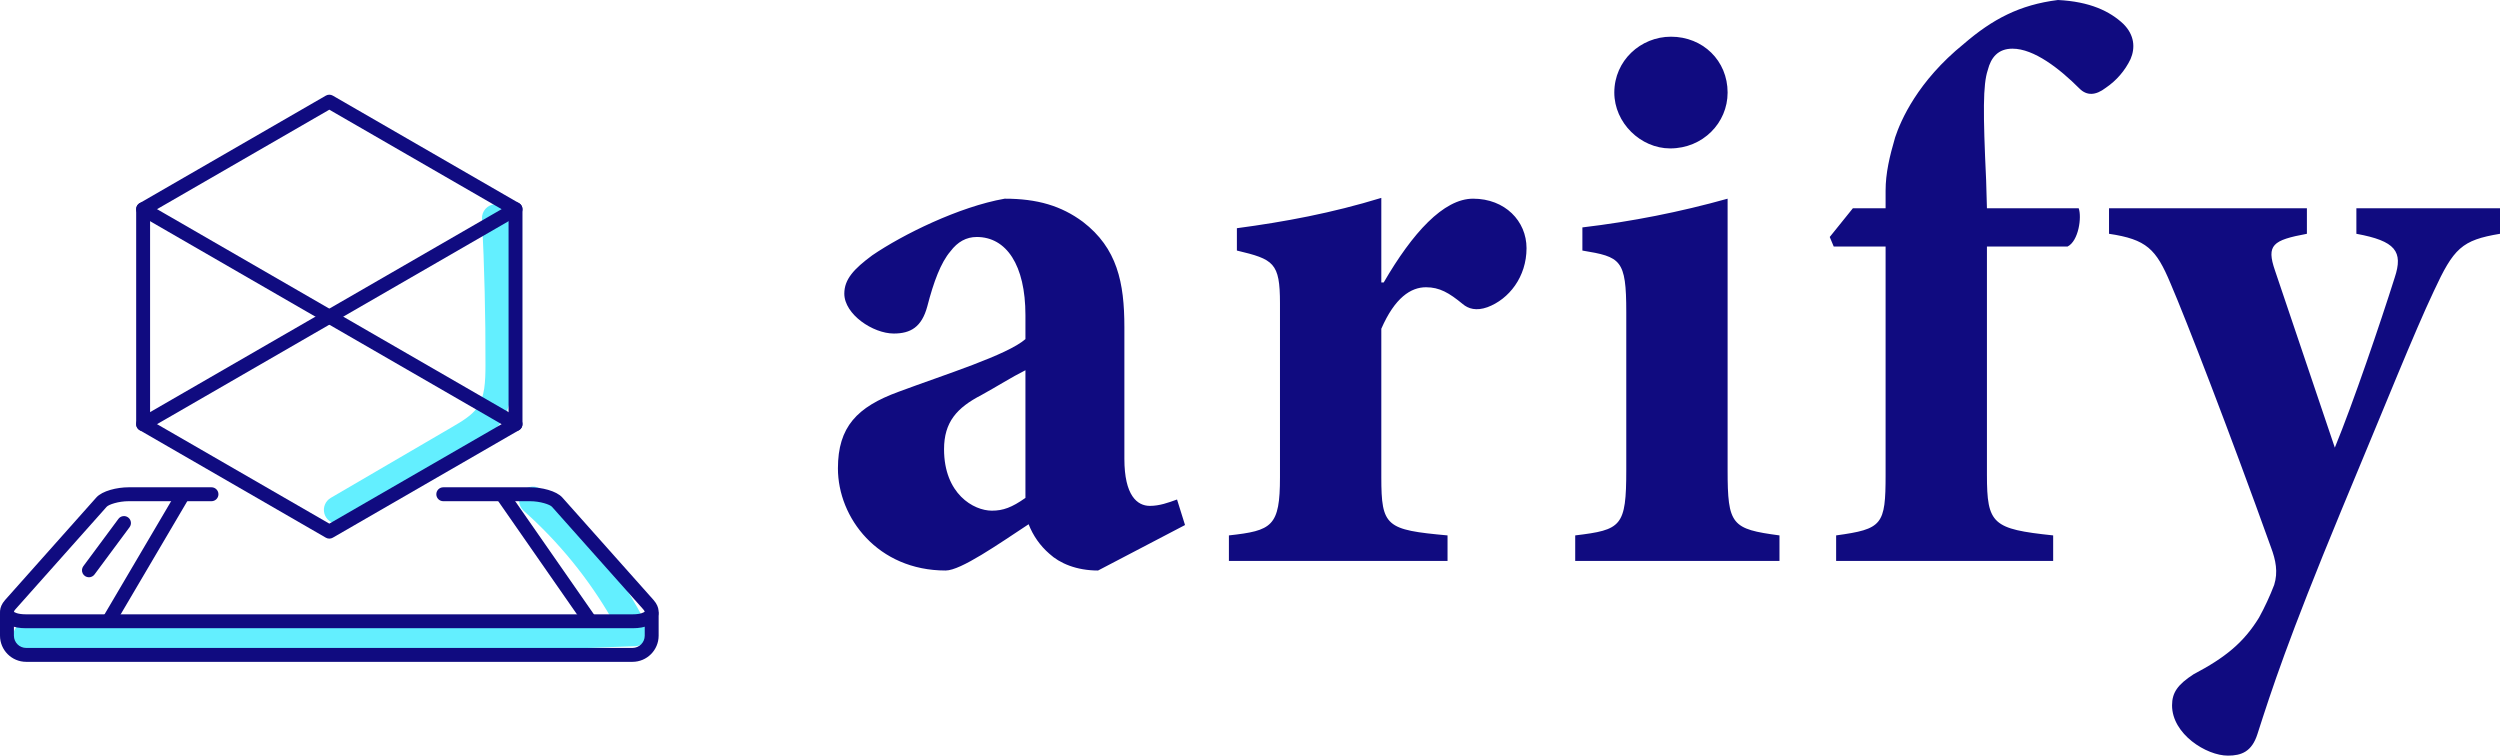
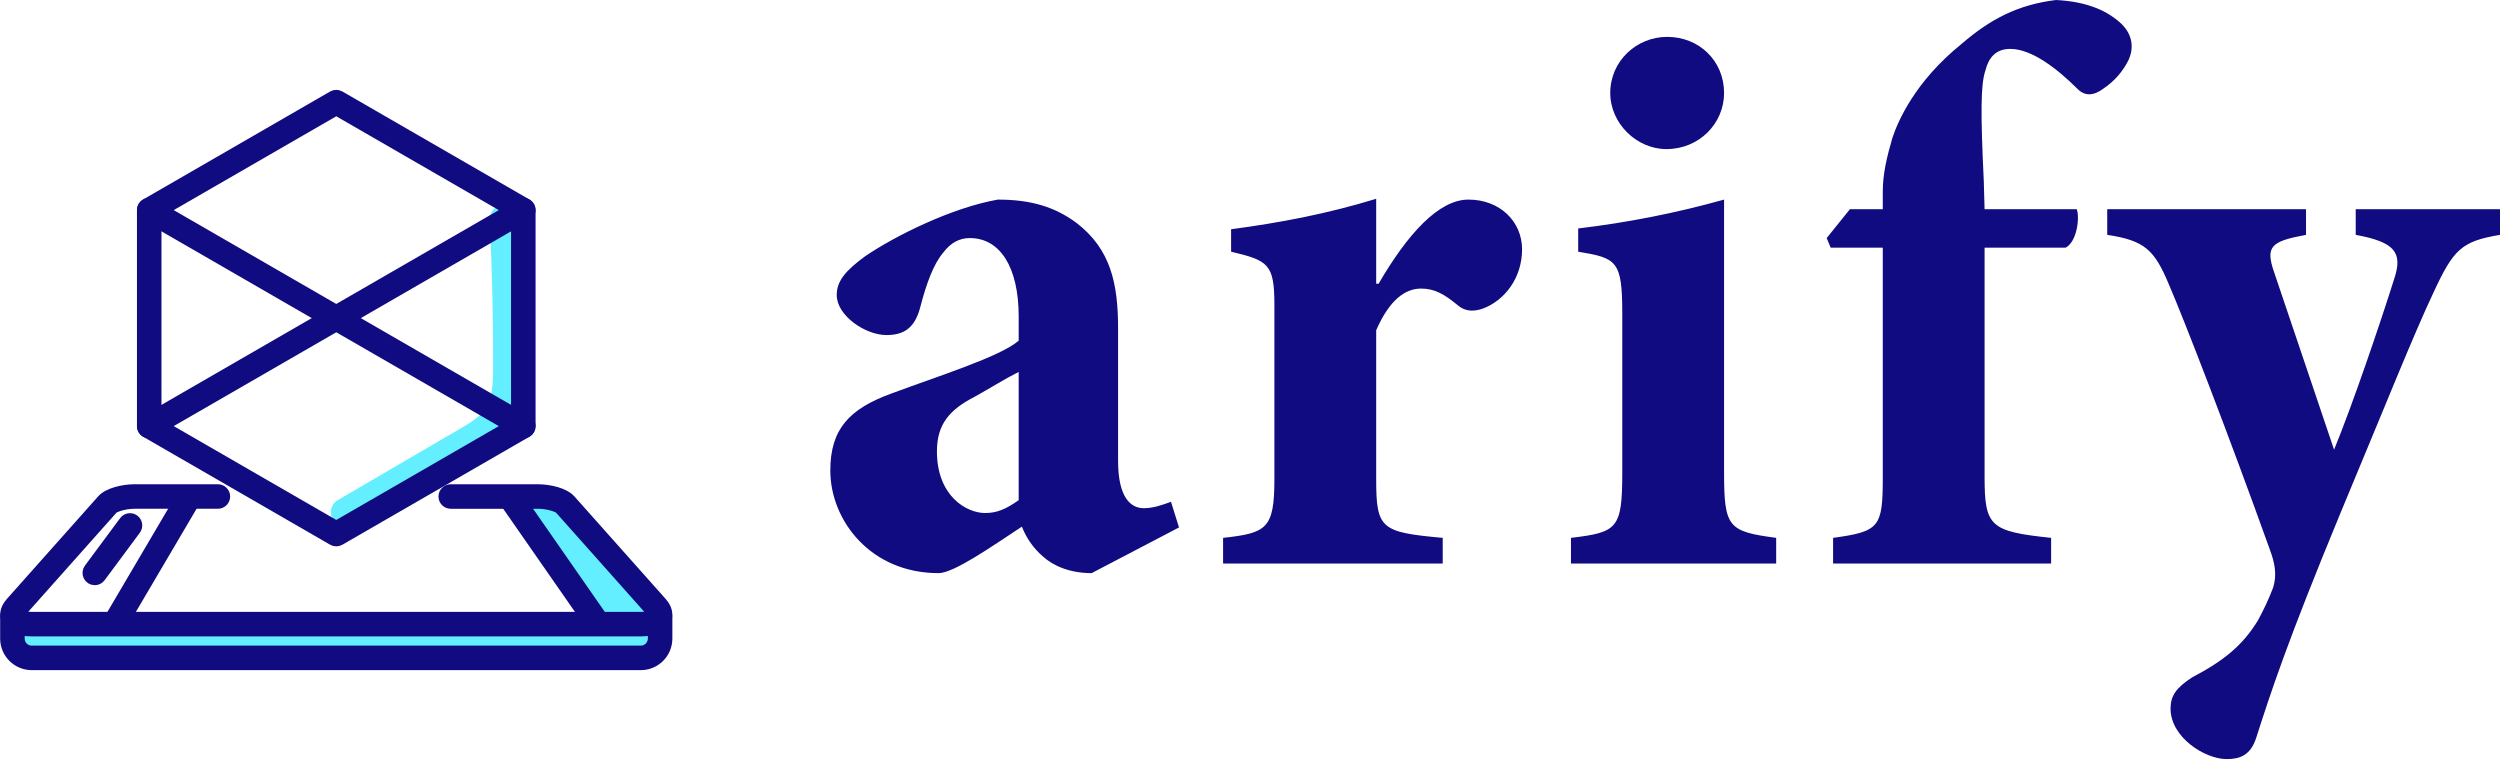
- <svg xmlns="http://www.w3.org/2000/svg" width="1190.59" height="359.86" viewBox="0 0 1190.59 359.86">
-   <g id="Group_3" data-name="Group 3" transform="translate(-331.35 -321.86)">
-     <path id="Path_1" data-name="Path 1" d="M197.262,860.426q-59.508,0-118.716-1.707a6.624,6.624,0,1,1,.384-13.242c92.362,2.674,185.942,2.2,278.338-1.4a207.624,207.624,0,0,0-42.028-51.608,6.623,6.623,0,1,1,8.806-9.9,220.946,220.946,0,0,1,50.019,64.678,6.624,6.624,0,0,1-5.621,9.633C311.681,859.244,254.43,860.426,197.262,860.426Z" transform="translate(265.541 -227.306)" fill="#63efff" />
-     <path id="Path_2" data-name="Path 2" d="M597.551,461.453a6.623,6.623,0,0,1-3.344-12.343l57.742-33.7c4.631-2.7,9.42-5.5,12.126-9.424,3.482-5.049,3.782-12.106,3.8-20.135.06-23.085-.5-46.515-1.66-69.641a6.623,6.623,0,0,1,13.23-.664c1.173,23.357,1.738,47.024,1.678,70.34-.026,9.9-.515,19.454-6.145,27.622-4.381,6.356-11.02,10.231-16.354,13.344l-57.744,33.7A6.587,6.587,0,0,1,597.551,461.453Z" transform="translate(-105.326 109.847)" fill="#63efff" />
-     <g id="Group_2" data-name="Group 2" transform="translate(331.35 553.93)">
+ <svg xmlns="http://www.w3.org/2000/svg" width="1185.165" height="359.86" viewBox="0 0 1185.165 359.86">
+   <g id="Group_6" data-name="Group 6" transform="translate(-336.775 -321.86)">
+     <path id="Path_1" data-name="Path 1" d="M197.262,860.426q-59.508,0-118.716-1.707a6.624,6.624,0,1,1,.384-13.242c92.362,2.674,185.942,2.2,278.338-1.4a207.624,207.624,0,0,0-42.028-51.608c-2.734-2.432-2.432.115,0-2.619s4.221-5.492,6.951-3.062c20.616,18.344,39.3,35.888,51.874,60.463a6.624,6.624,0,0,1-5.621,9.633C311.681,859.244,254.43,860.426,197.262,860.426Z" transform="translate(273.541 -227.306)" fill="#63efff" stroke="#63efff" stroke-width="10" />
+     <path id="Path_2" data-name="Path 2" d="M597.551,461.453a6.623,6.623,0,0,1-3.344-12.343l57.742-33.7c4.631-2.7,9.42-5.5,12.126-9.424,3.482-5.049,3.782-12.106,3.8-20.135.06-23.085-.5-46.515-1.66-69.641a6.623,6.623,0,0,1,13.23-.664c1.173,23.357,1.738,47.024,1.678,70.34-.026,9.9-.515,19.454-6.145,27.622-4.381,6.356-11.02,10.231-16.354,13.344l-57.744,33.7A6.587,6.587,0,0,1,597.551,461.453Z" transform="translate(-97.326 109.847)" fill="#63efff" />
+     <g id="Group_2" data-name="Group 2" transform="translate(339.35 553.93)">
      <g id="Group_1" data-name="Group 1" transform="translate(0.013 0)">
-         <path id="Path_3" data-name="Path 3" d="M351.37,849.2h-289c-6.08,0-10.263-1.859-11.779-5.235-.548-1.222-1.462-4.472,1.893-8.241l43.408-48.771c2.848-3.2,9.907-4.873,15.409-4.873h39.45a3.312,3.312,0,1,1,0,6.624H111.3c-4.871,0-9.523,1.6-10.463,2.652l-43.408,48.77a2.678,2.678,0,0,0-.77,1.249c.14.146,1.619,1.2,5.709,1.2h289c3.982,0,5.489-1,5.724-1.313a5.61,5.61,0,0,0-.787-1.136L312.9,791.36c-.94-1.054-5.593-2.652-10.463-2.652h-41.3a3.312,3.312,0,1,1,0-6.624h41.3c5.5,0,12.561,1.673,15.409,4.873l43.408,48.771c3.355,3.769,2.441,7.018,1.893,8.241C361.633,847.345,357.45,849.2,351.37,849.2Z" transform="translate(-50.046 -782.085)" fill="#100b80" />
-         <path id="Path_4" data-name="Path 4" d="M225.165,849.322a3.312,3.312,0,0,1-2.853-4.991L257,785.4a3.312,3.312,0,0,1,5.709,3.359L228.021,847.69A3.308,3.308,0,0,1,225.165,849.322Z" transform="translate(-172.863 -783.29)" fill="#100b80" />
-         <path id="Path_5" data-name="Path 5" d="M922.081,849.32a3.308,3.308,0,0,1-2.721-1.421l-40.991-58.928a3.312,3.312,0,0,1,5.438-3.782L924.8,844.117a3.312,3.312,0,0,1-2.717,5.2Z" transform="translate(-641.746 -783.288)" fill="#100b80" />
-         <path id="Path_6" data-name="Path 6" d="M190.2,859.3a3.312,3.312,0,0,1-2.658-5.285l16.7-22.52a3.312,3.312,0,0,1,5.321,3.946l-16.7,22.52A3.31,3.31,0,0,1,190.2,859.3Z" transform="translate(-147.866 -816.45)" fill="#100b80" />
+         <path id="Path_3" data-name="Path 3" d="M351.37,849.2h-289c-6.08,0-10.263-1.859-11.779-5.235-.548-1.222-1.462-4.472,1.893-8.241l43.408-48.771c2.848-3.2,9.907-4.873,15.409-4.873h39.45a3.312,3.312,0,1,1,0,6.624H111.3c-4.871,0-9.523,1.6-10.463,2.652l-43.408,48.77a2.678,2.678,0,0,0-.77,1.249c.14.146,1.619,1.2,5.709,1.2h289c3.982,0,5.489-1,5.724-1.313a5.61,5.61,0,0,0-.787-1.136L312.9,791.36c-.94-1.054-5.593-2.652-10.463-2.652h-41.3a3.312,3.312,0,1,1,0-6.624h41.3c5.5,0,12.561,1.673,15.409,4.873l43.408,48.771c3.355,3.769,2.441,7.018,1.893,8.241C361.633,847.345,357.45,849.2,351.37,849.2Z" transform="translate(-50.046 -782.085)" fill="#100b80" stroke="#100b80" stroke-linecap="round" stroke-width="5" />
+         <path id="Path_4" data-name="Path 4" d="M225.165,849.322a3.312,3.312,0,0,1-2.853-4.991L257,785.4a3.312,3.312,0,0,1,5.709,3.359L228.021,847.69A3.308,3.308,0,0,1,225.165,849.322Z" transform="translate(-172.863 -783.29)" fill="#100b80" stroke="#100b80" stroke-linecap="round" stroke-width="5" />
+         <path id="Path_5" data-name="Path 5" d="M922.081,849.32a3.308,3.308,0,0,1-2.721-1.421l-40.991-58.928a3.312,3.312,0,0,1,5.438-3.782L924.8,844.117a3.312,3.312,0,0,1-2.717,5.2Z" transform="translate(-641.746 -783.288)" fill="#100b80" stroke="#100b80" stroke-linecap="round" stroke-width="5" />
+         <path id="Path_6" data-name="Path 6" d="M190.2,859.3a3.312,3.312,0,0,1-2.658-5.285l16.7-22.52a3.312,3.312,0,0,1,5.321,3.946l-16.7,22.52A3.31,3.31,0,0,1,190.2,859.3Z" transform="translate(-147.866 -816.45)" fill="#100b80" stroke="#100b80" stroke-linecap="round" stroke-width="5" />
      </g>
-       <path id="Path_7" data-name="Path 7" d="M351.208,1008.09H62.46A12.473,12.473,0,0,1,50,995.63V985.275a3.312,3.312,0,1,1,6.624,0V995.63a5.842,5.842,0,0,0,5.837,5.836H351.208a5.842,5.842,0,0,0,5.837-5.836V985.275a3.312,3.312,0,1,1,6.624,0V995.63A12.473,12.473,0,0,1,351.208,1008.09Z" transform="translate(-50 -924.967)" fill="#100b80" />
+       <path id="Path_7" data-name="Path 7" d="M351.208,1008.09H62.46A12.473,12.473,0,0,1,50,995.63V985.275a3.312,3.312,0,1,1,6.624,0V995.63a5.842,5.842,0,0,0,5.837,5.836H351.208a5.842,5.842,0,0,0,5.837-5.836V985.275a3.312,3.312,0,1,1,6.624,0V995.63A12.473,12.473,0,0,1,351.208,1008.09Z" transform="translate(-50 -924.967)" fill="#100b80" stroke="#100b80" stroke-linecap="round" stroke-width="5" />
    </g>
-     <path id="Path_8" data-name="Path 8" d="M369.408,337.817a3.317,3.317,0,0,1-1.656-.444l-88.673-51.2a3.31,3.31,0,0,1-1.656-2.868V180.918a3.31,3.31,0,0,1,1.656-2.867l88.673-51.2a3.315,3.315,0,0,1,3.312,0l88.673,51.2a3.31,3.31,0,0,1,1.656,2.867V283.31a3.31,3.31,0,0,1-1.656,2.867l-88.673,51.2A3.317,3.317,0,0,1,369.408,337.817ZM284.047,281.4l85.361,49.284L454.769,281.4V182.83l-85.361-49.284L284.047,182.83Z" transform="translate(118.777 240.551)" fill="#100b80" />
-     <path id="Path_9" data-name="Path 9" d="M280.737,414.96a3.312,3.312,0,0,1-1.658-6.179L456.424,306.389a3.311,3.311,0,0,1,3.312,5.735L282.39,414.516A3.289,3.289,0,0,1,280.737,414.96Z" transform="translate(118.777 112.213)" fill="#100b80" />
-     <path id="Path_10" data-name="Path 10" d="M458.078,414.96a3.289,3.289,0,0,1-1.654-.444L279.079,312.124a3.311,3.311,0,1,1,3.312-5.735L459.736,408.781a3.312,3.312,0,0,1-1.658,6.179Z" transform="translate(118.777 112.213)" fill="#100b80" />
+     <path id="Path_8" data-name="Path 8" d="M369.408,337.817a3.317,3.317,0,0,1-1.656-.444l-88.673-51.2a3.31,3.31,0,0,1-1.656-2.868V180.918a3.31,3.31,0,0,1,1.656-2.867l88.673-51.2a3.315,3.315,0,0,1,3.312,0l88.673,51.2a3.31,3.31,0,0,1,1.656,2.867V283.31a3.31,3.31,0,0,1-1.656,2.867l-88.673,51.2A3.317,3.317,0,0,1,369.408,337.817ZM284.047,281.4l85.361,49.284L454.769,281.4V182.83l-85.361-49.284L284.047,182.83Z" transform="translate(126.777 240.551)" fill="#100b80" stroke="#100b80" stroke-linecap="round" stroke-width="5" />
+     <path id="Path_9" data-name="Path 9" d="M280.737,414.96a3.312,3.312,0,0,1-1.658-6.179L456.424,306.389a3.311,3.311,0,0,1,3.312,5.735L282.39,414.516A3.289,3.289,0,0,1,280.737,414.96Z" transform="translate(126.777 112.213)" fill="#100b80" stroke="#100b80" stroke-linecap="round" stroke-width="5" />
+     <path id="Path_10" data-name="Path 10" d="M458.078,414.96a3.289,3.289,0,0,1-1.654-.444L279.079,312.124a3.311,3.311,0,1,1,3.312-5.735L459.736,408.781a3.312,3.312,0,0,1-1.658,6.179Z" transform="translate(126.777 112.213)" fill="#100b80" stroke="#100b80" stroke-linecap="round" stroke-width="5" />
    <path id="Path_11" data-name="Path 11" d="M176.7-17.1l-3.8-12.16c-4.18,1.52-8.36,3.04-12.92,3.04-6.08,0-12.16-4.94-12.16-22.42v-62.7c0-21.28-3.42-37.62-19.76-50.16-10.26-7.6-21.66-11.02-37.24-11.02-21.66,3.8-48.64,17.1-63.08,26.98-8.74,6.46-13.3,11.4-13.3,18.24,0,9.88,13.68,19,23.56,19,7.98,0,13.3-3.04,15.96-12.92C57-133,60.42-142.12,64.98-147.44q5.13-6.84,12.54-6.84c14.06,0,23.18,13.3,23.18,37.24v11.4c-8.74,7.6-38,16.72-60.42,25.08C20.52-73.34,11.4-63.84,11.4-44.08c0,23.56,19,48.64,51.3,48.64,7.22,0,25.08-12.54,39.52-22.04A35.45,35.45,0,0,0,112.1-3.42c4.94,4.56,12.92,7.98,23.18,7.98Zm-76-12.92c-6.46,4.56-10.64,6.08-15.96,6.08-8.74,0-22.8-7.98-22.8-29.26,0-12.92,6.08-19.76,17.86-25.84,7.6-4.18,14.06-8.36,20.9-11.78Zm169.48-102.6V-172.9c-23.56,7.22-45.98,11.4-68.78,14.44v10.64c17.48,4.18,20.52,5.7,20.52,25.08V-39.9c0,23.56-3.8,25.46-24.32,27.74V0H301.72V-12.16c-29.26-2.66-31.54-4.18-31.54-27.74v-70.68c6.46-14.82,14.06-19.76,21.28-19.76,6.46,0,11.02,2.66,17.48,7.98,2.66,2.28,6.46,3.42,11.78,1.52,10.26-3.8,18.62-14.44,18.62-28.12,0-12.92-10.26-23.56-25.46-23.56-14.06,0-28.88,16.34-42.56,39.9Zm137.56-63.84c15.58,0,27.36-12.16,27.36-26.6,0-15.2-11.78-26.6-26.98-26.6-14.44,0-26.98,11.4-26.98,26.6C381.14-208.62,393.68-196.46,407.74-196.46ZM459.8,0V-12.16C437-15.2,435.1-17.1,435.1-43.32v-129.2a454.559,454.559,0,0,1-69.16,13.68v11.02c18.24,3.04,20.9,4.18,20.9,29.26v75.24c0,26.98-2.28,28.5-24.32,31.16V0Zm34.96-167.96-11.02,13.68,1.9,4.56h24.7V-41.04c0,23.94-1.52,25.84-23.56,28.88V0H590.14V-12.16c-28.88-3.04-31.54-5.32-31.54-28.88V-149.72h38.38c5.32-2.66,6.84-14.06,5.32-18.24H558.6l-.38-13.3c-1.52-32.3-1.52-45.6.76-52.44,1.52-6.08,4.94-10.26,11.78-10.26,10.26,0,22.42,9.5,31.92,19,3.42,3.42,7.6,3.42,12.54-.38A34.466,34.466,0,0,0,627-239.02c2.28-5.32,1.9-11.4-3.42-16.72-6.46-6.08-15.96-10.64-31.16-11.4-18.24,2.28-31.16,9.12-44.84,20.9-22.04,17.86-30.02,36.48-32.68,44.46-2.66,9.12-4.56,17.1-4.56,25.46v8.36Zm308.18,0h-68.4v12.16c18.62,3.42,22.42,8.36,18.24,20.9-6.84,21.66-19.76,59.66-28.5,80.94l-28.5-84.36c-4.18-12.16-1.14-14.44,15.2-17.48v-12.16H616.74v12.16c17.86,2.66,22.42,7.22,29.26,23.56,7.22,16.72,28.12,70.68,47.88,125.78,2.28,6.08,3.42,11.78,1.52,17.86a126.579,126.579,0,0,1-7.22,15.58c-7.22,11.78-15.96,19-31.16,26.98-7.6,4.94-10.26,8.74-10.26,14.82,0,13.68,16.34,23.94,26.6,23.94,6.46,0,11.4-1.9,14.06-10.26,6.84-21.28,14.44-44.84,39.9-106.4,22.04-52.82,34.58-84.36,44.08-104.5,9.5-20.52,13.3-24.32,31.54-27.36Z" transform="translate(719 589)" fill="#100b80" />
  </g>
</svg>
